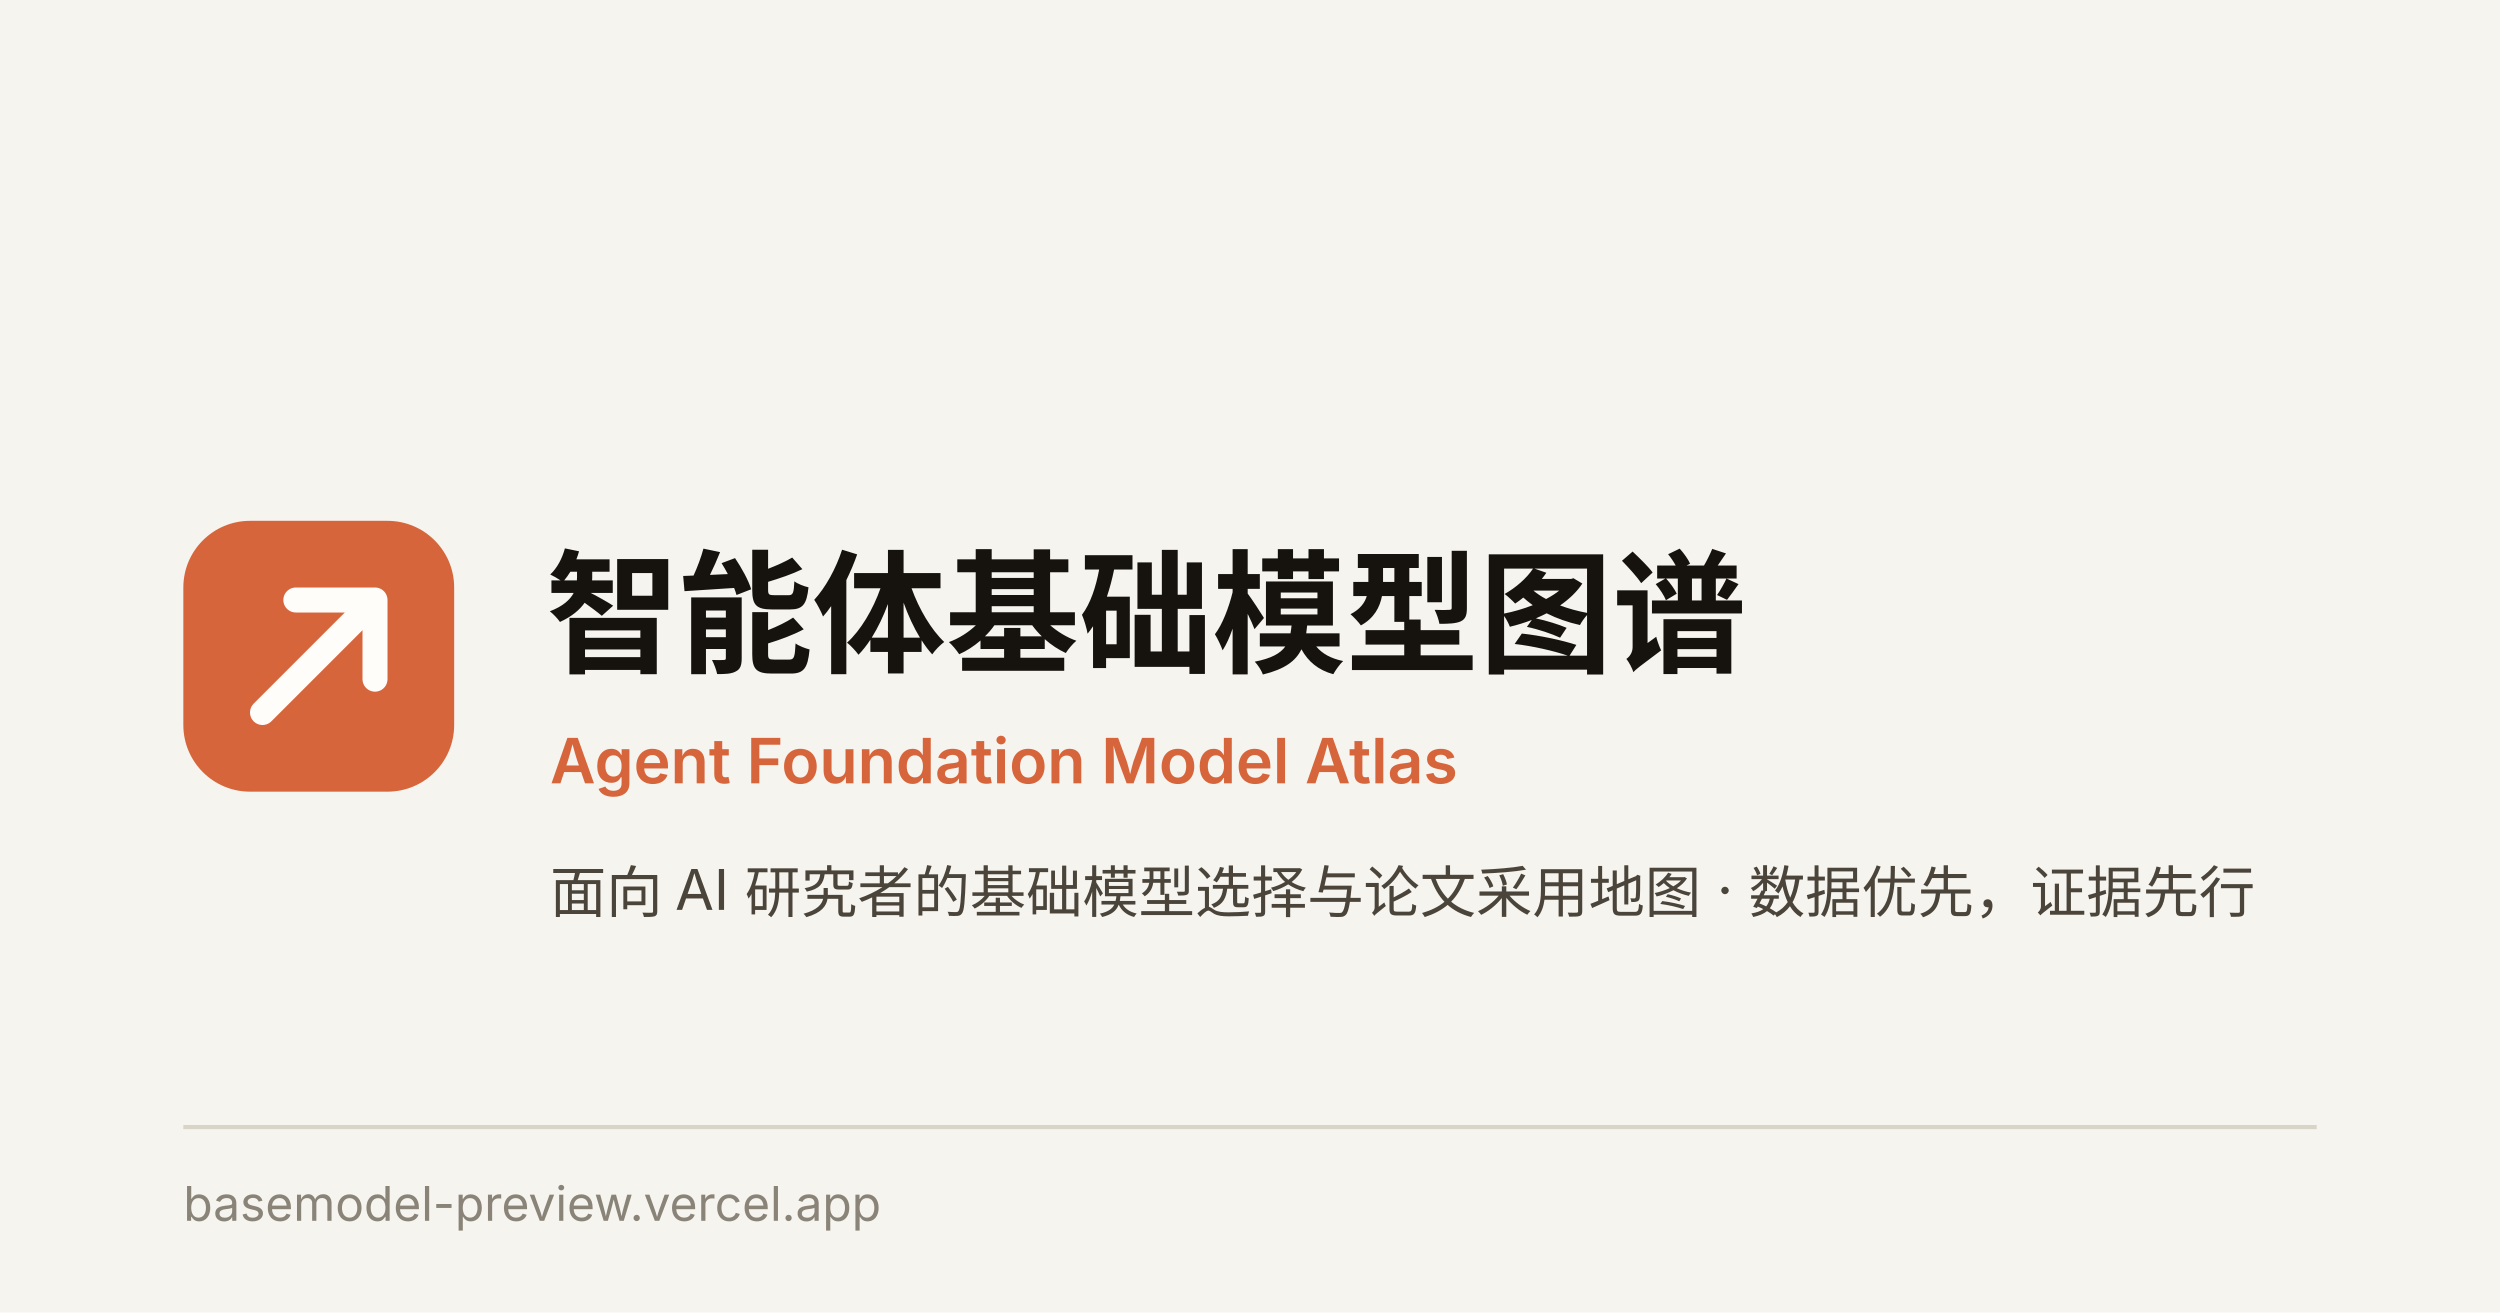
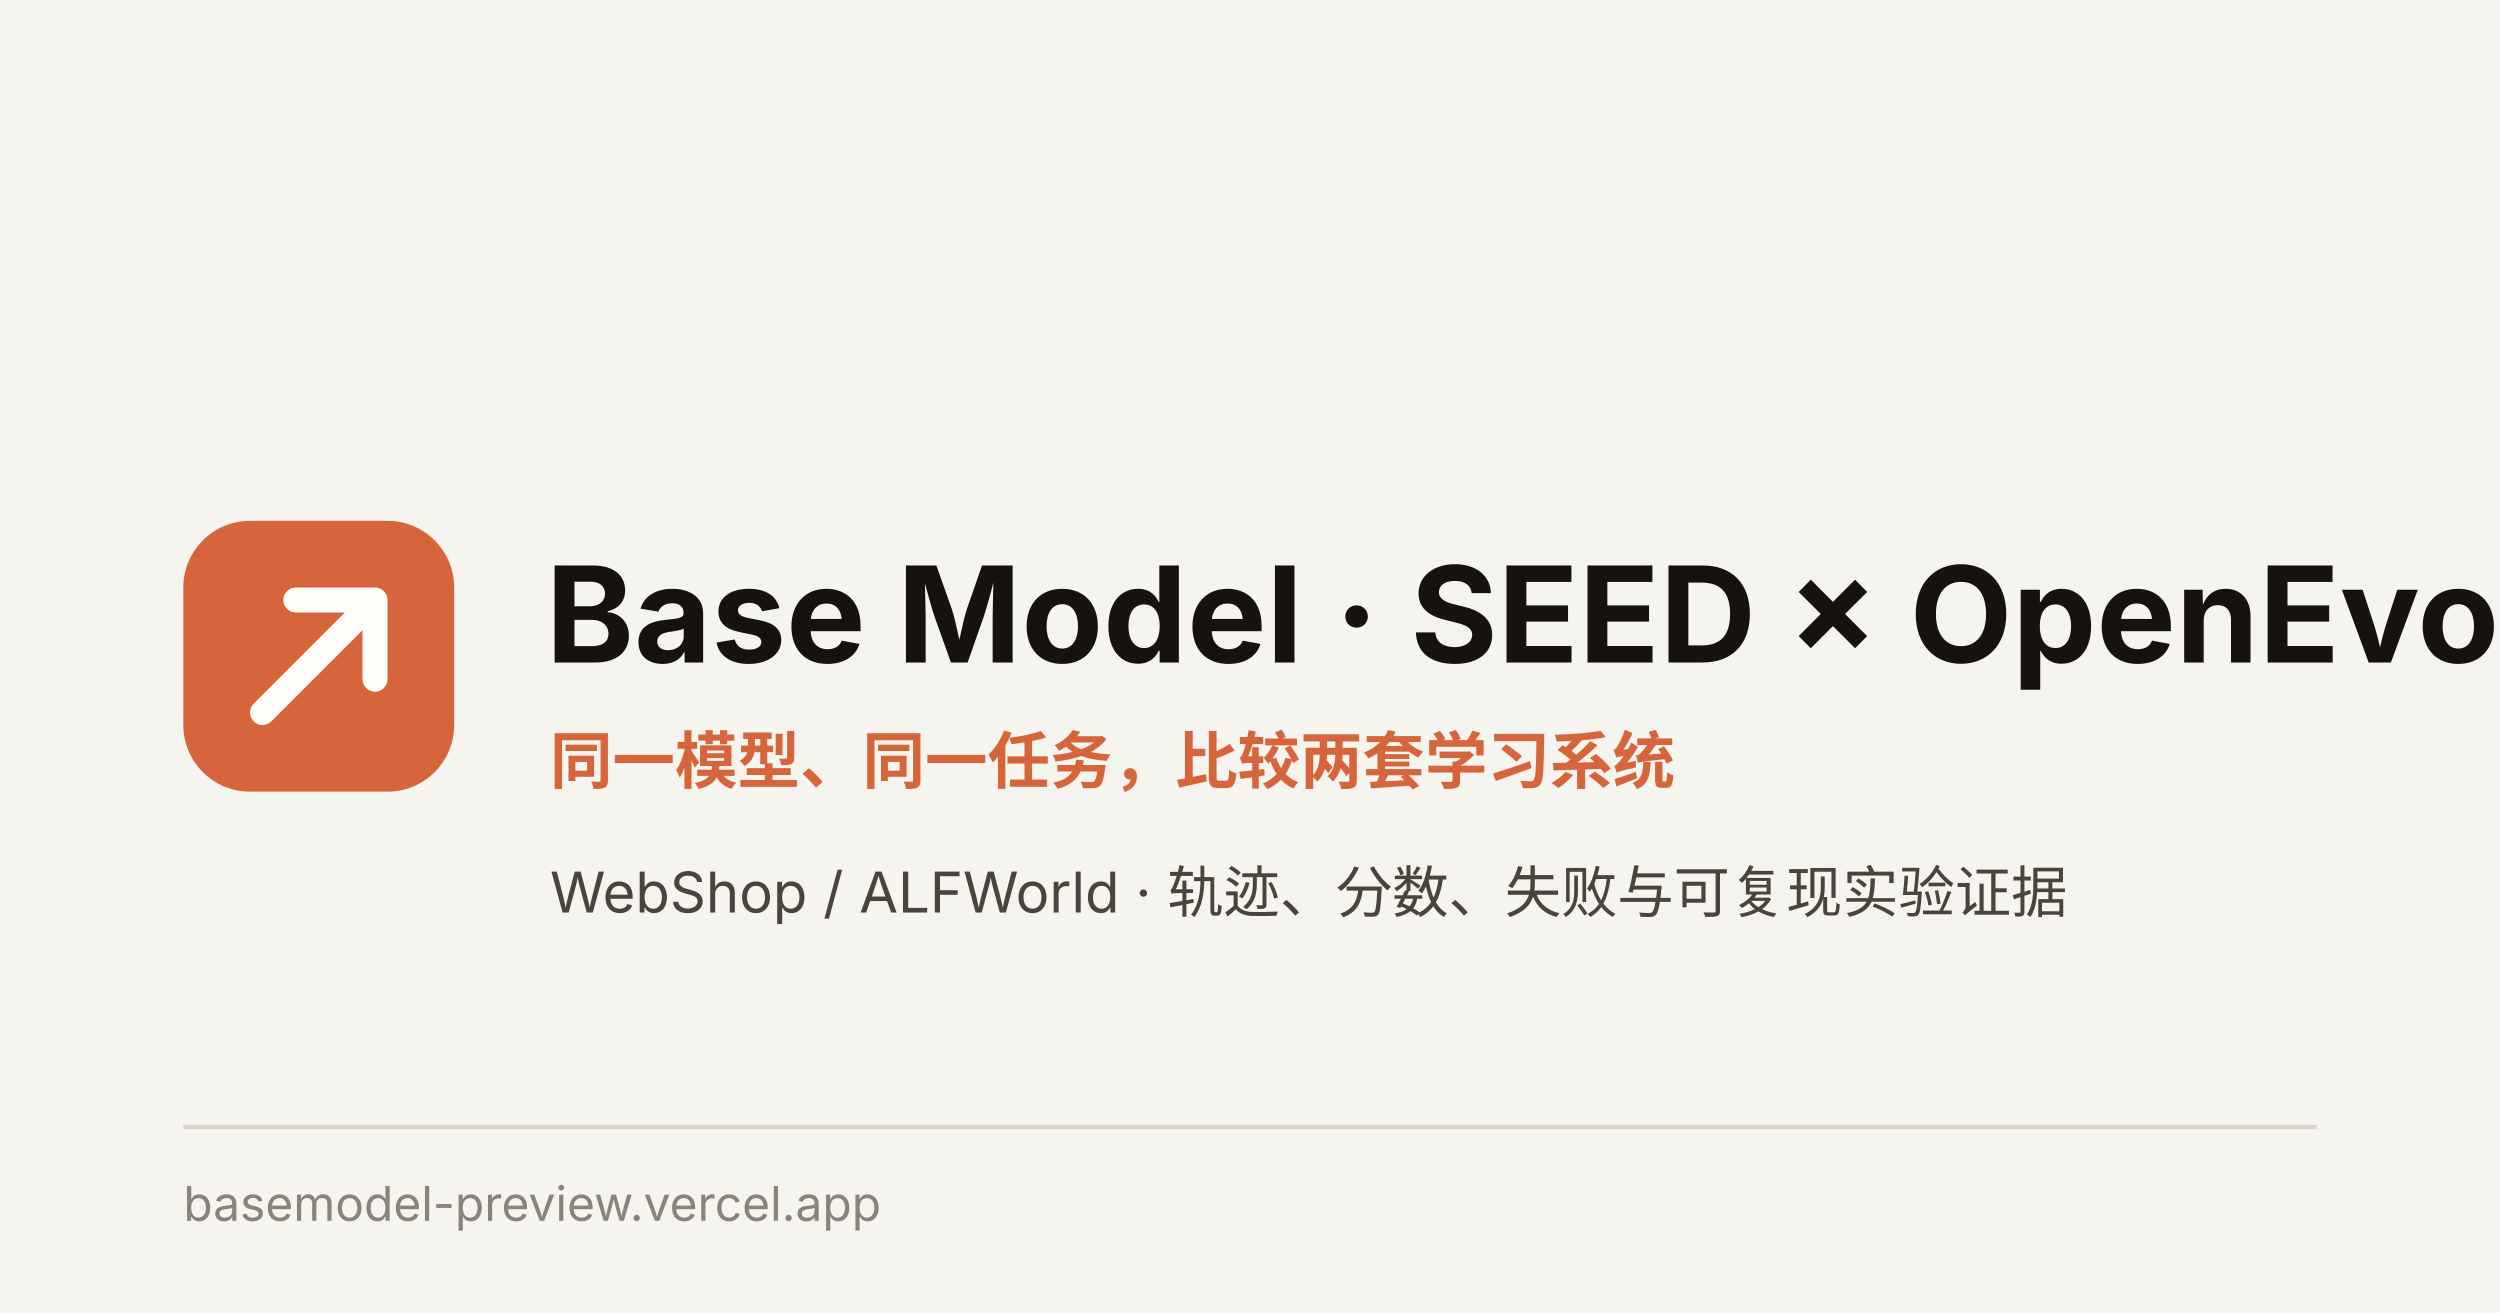
<svg xmlns="http://www.w3.org/2000/svg" width="1200" height="630" viewBox="0 0 1200 630">
  <rect width="1200" height="630" fill="#f6f4ef" />
  <rect width="1200" height="630" fill="none" />
  <g transform="translate(88,250)">
    <rect width="130" height="130" rx="32" fill="#d7653b" />
    <path d="M38 92 92 38 M54 38h38v38" fill="none" stroke="#fffdf9" stroke-width="12" stroke-linecap="round" stroke-linejoin="round" />
  </g>
-   <text x="262" y="318" font-family="ui-sans-serif, system-ui, -apple-system, 'Segoe UI', sans-serif" font-size="64" font-weight="700" fill="#16130e">智能体基础模型图谱</text>
-   <text x="264" y="376" font-family="ui-sans-serif, system-ui, -apple-system, 'Segoe UI', sans-serif" font-size="30" font-weight="600" fill="#d7653b">Agent Foundation Model Atlas</text>
-   <text x="264" y="438" font-family="ui-sans-serif, system-ui, -apple-system, 'Segoe UI', sans-serif" font-size="27" fill="#4a443a">面向 AI 研究者的基础模型选择与论文采用地图 · 数据优先，证据先行</text>
+   <text x="262" y="318" font-family="ui-sans-serif, system-ui, -apple-system, 'Segoe UI', sans-serif" font-size="64" font-weight="700" fill="#16130e">Base Model · SEED × OpenEvo</text>
+   <text x="264" y="376" font-family="ui-sans-serif, system-ui, -apple-system, 'Segoe UI', sans-serif" font-size="30" font-weight="600" fill="#d7653b">同一模型、同一任务，比较两套学习系统</text>
+   <text x="264" y="438" font-family="ui-sans-serif, system-ui, -apple-system, 'Segoe UI', sans-serif" font-size="27" fill="#4a443a">WebShop / ALFWorld · 轨迹、分数、失败与可复现实验证据</text>
  <rect x="88" y="540" width="1024" height="2" fill="#d9d4c8" />
  <text x="88" y="586" font-family="ui-sans-serif, system-ui, -apple-system, 'Segoe UI', sans-serif" font-size="23" fill="#8a8378">basemodel-preview.vercel.app</text>
</svg>
